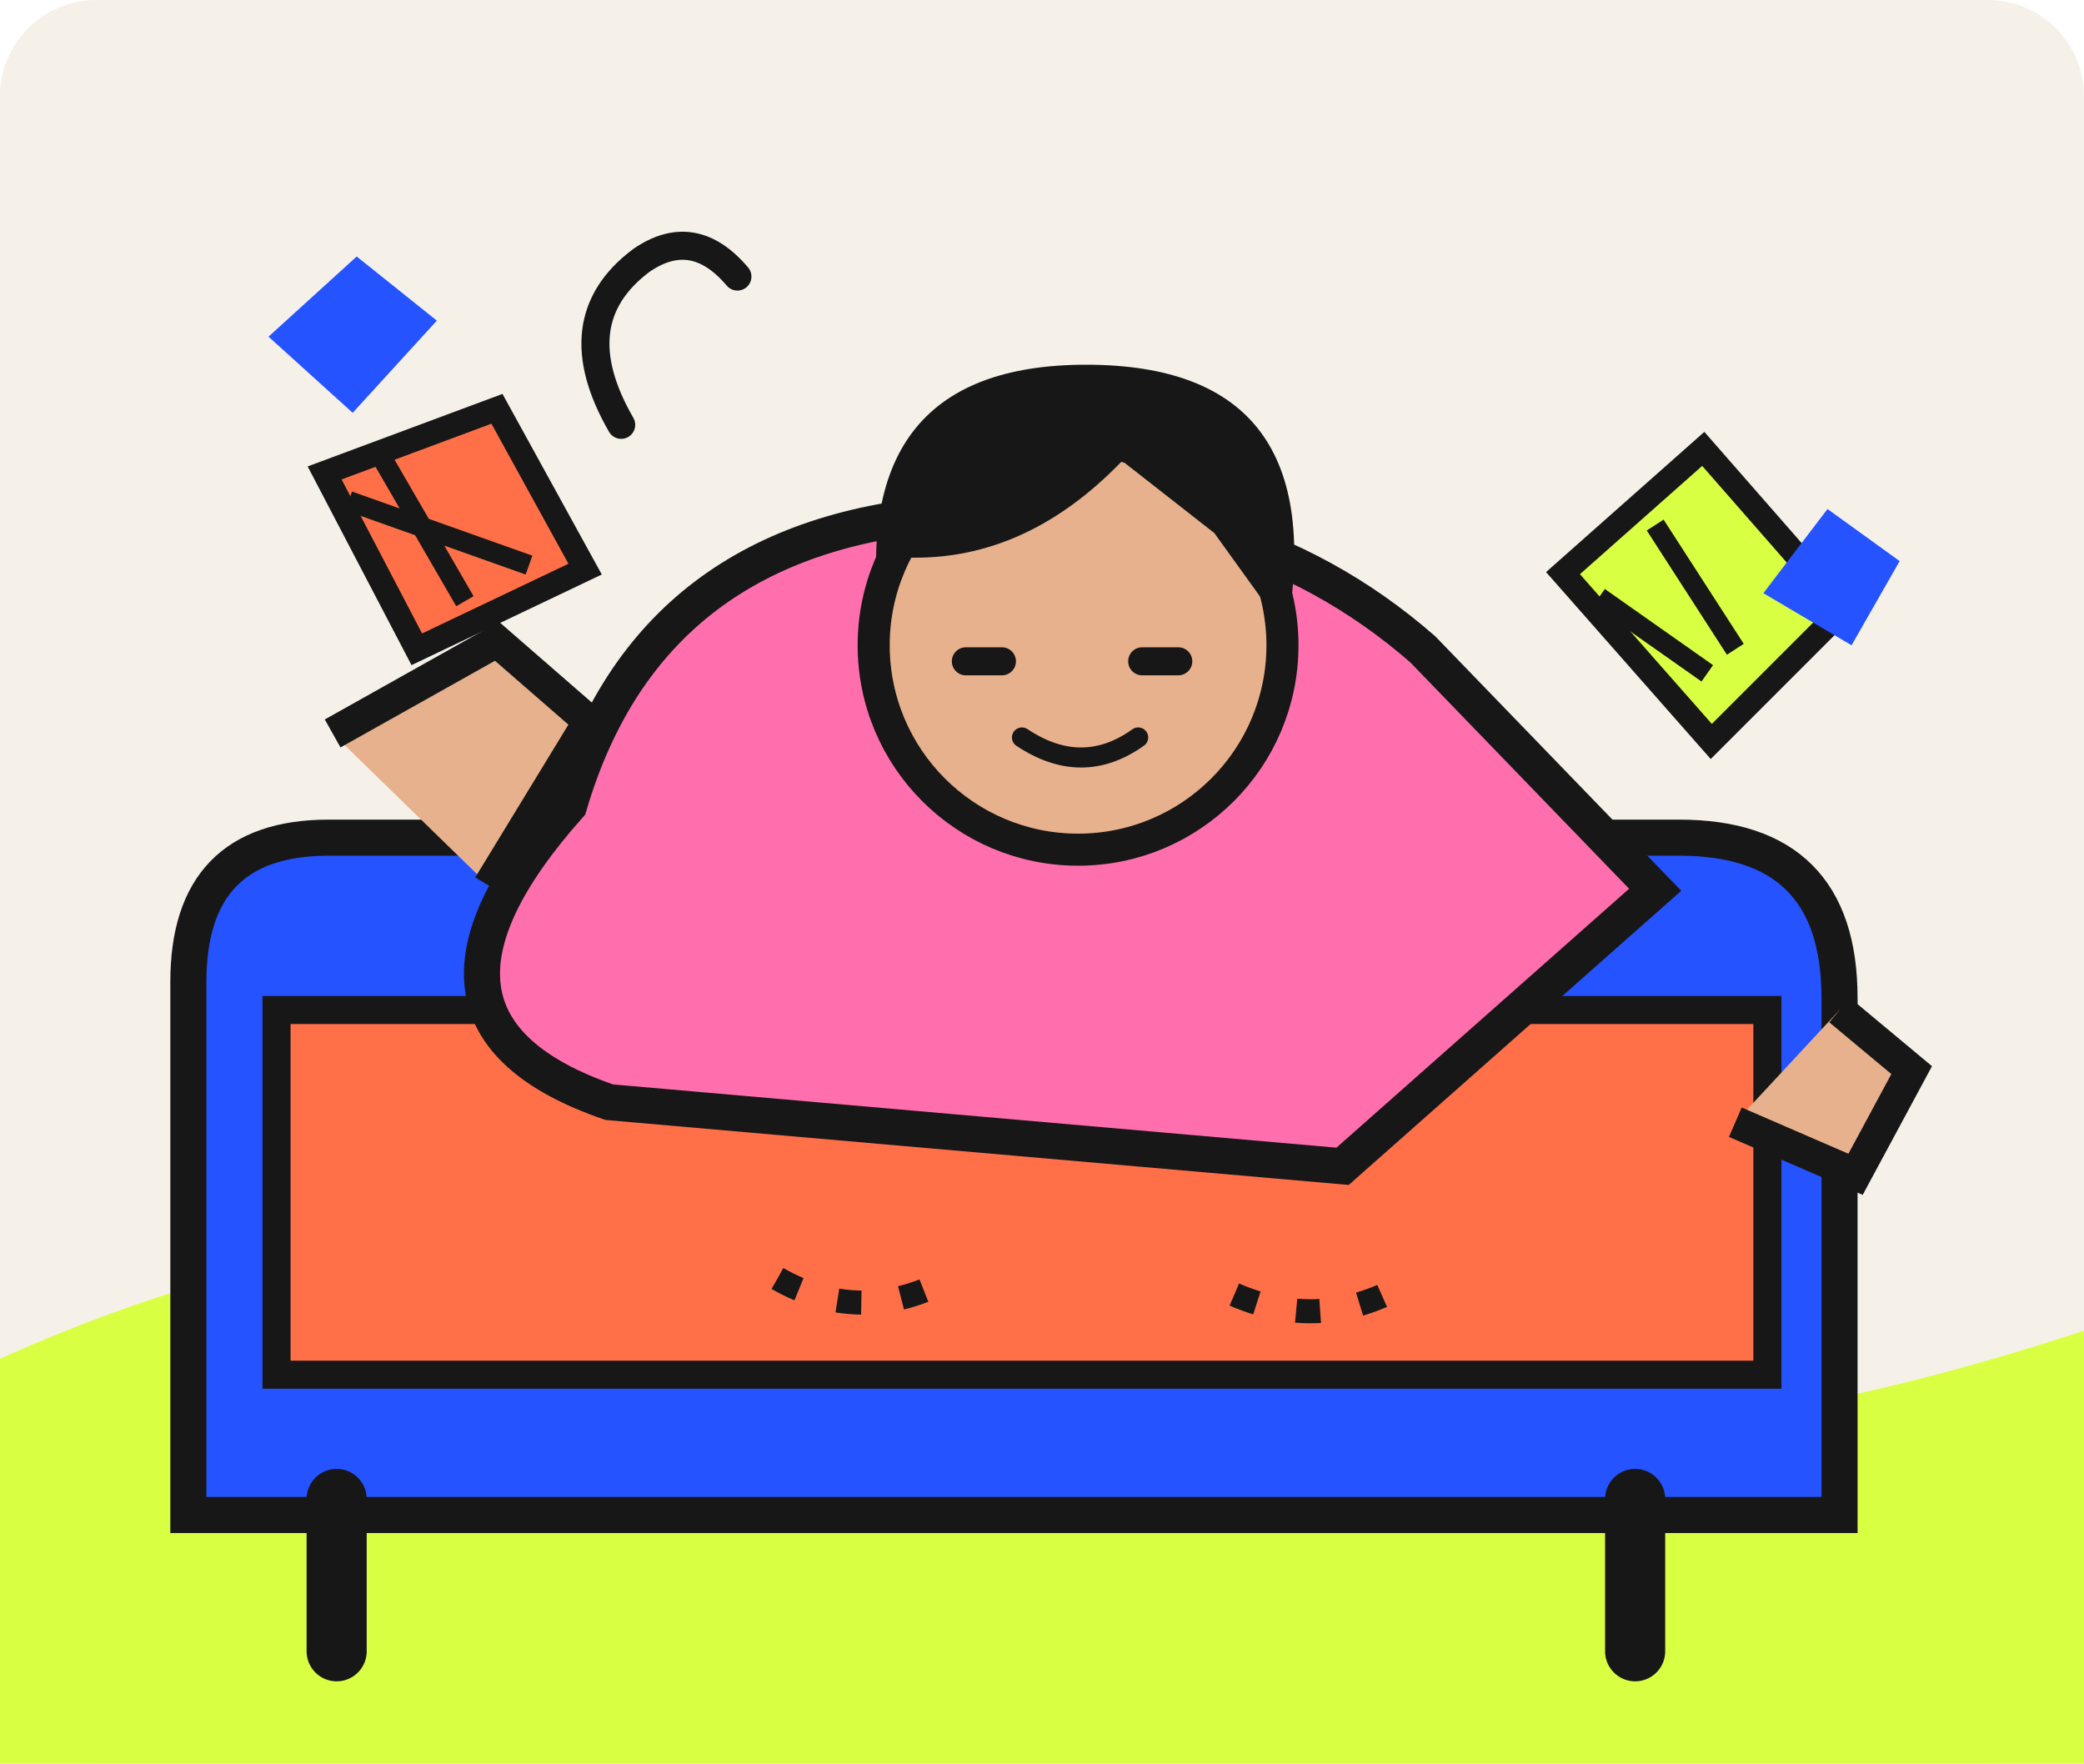
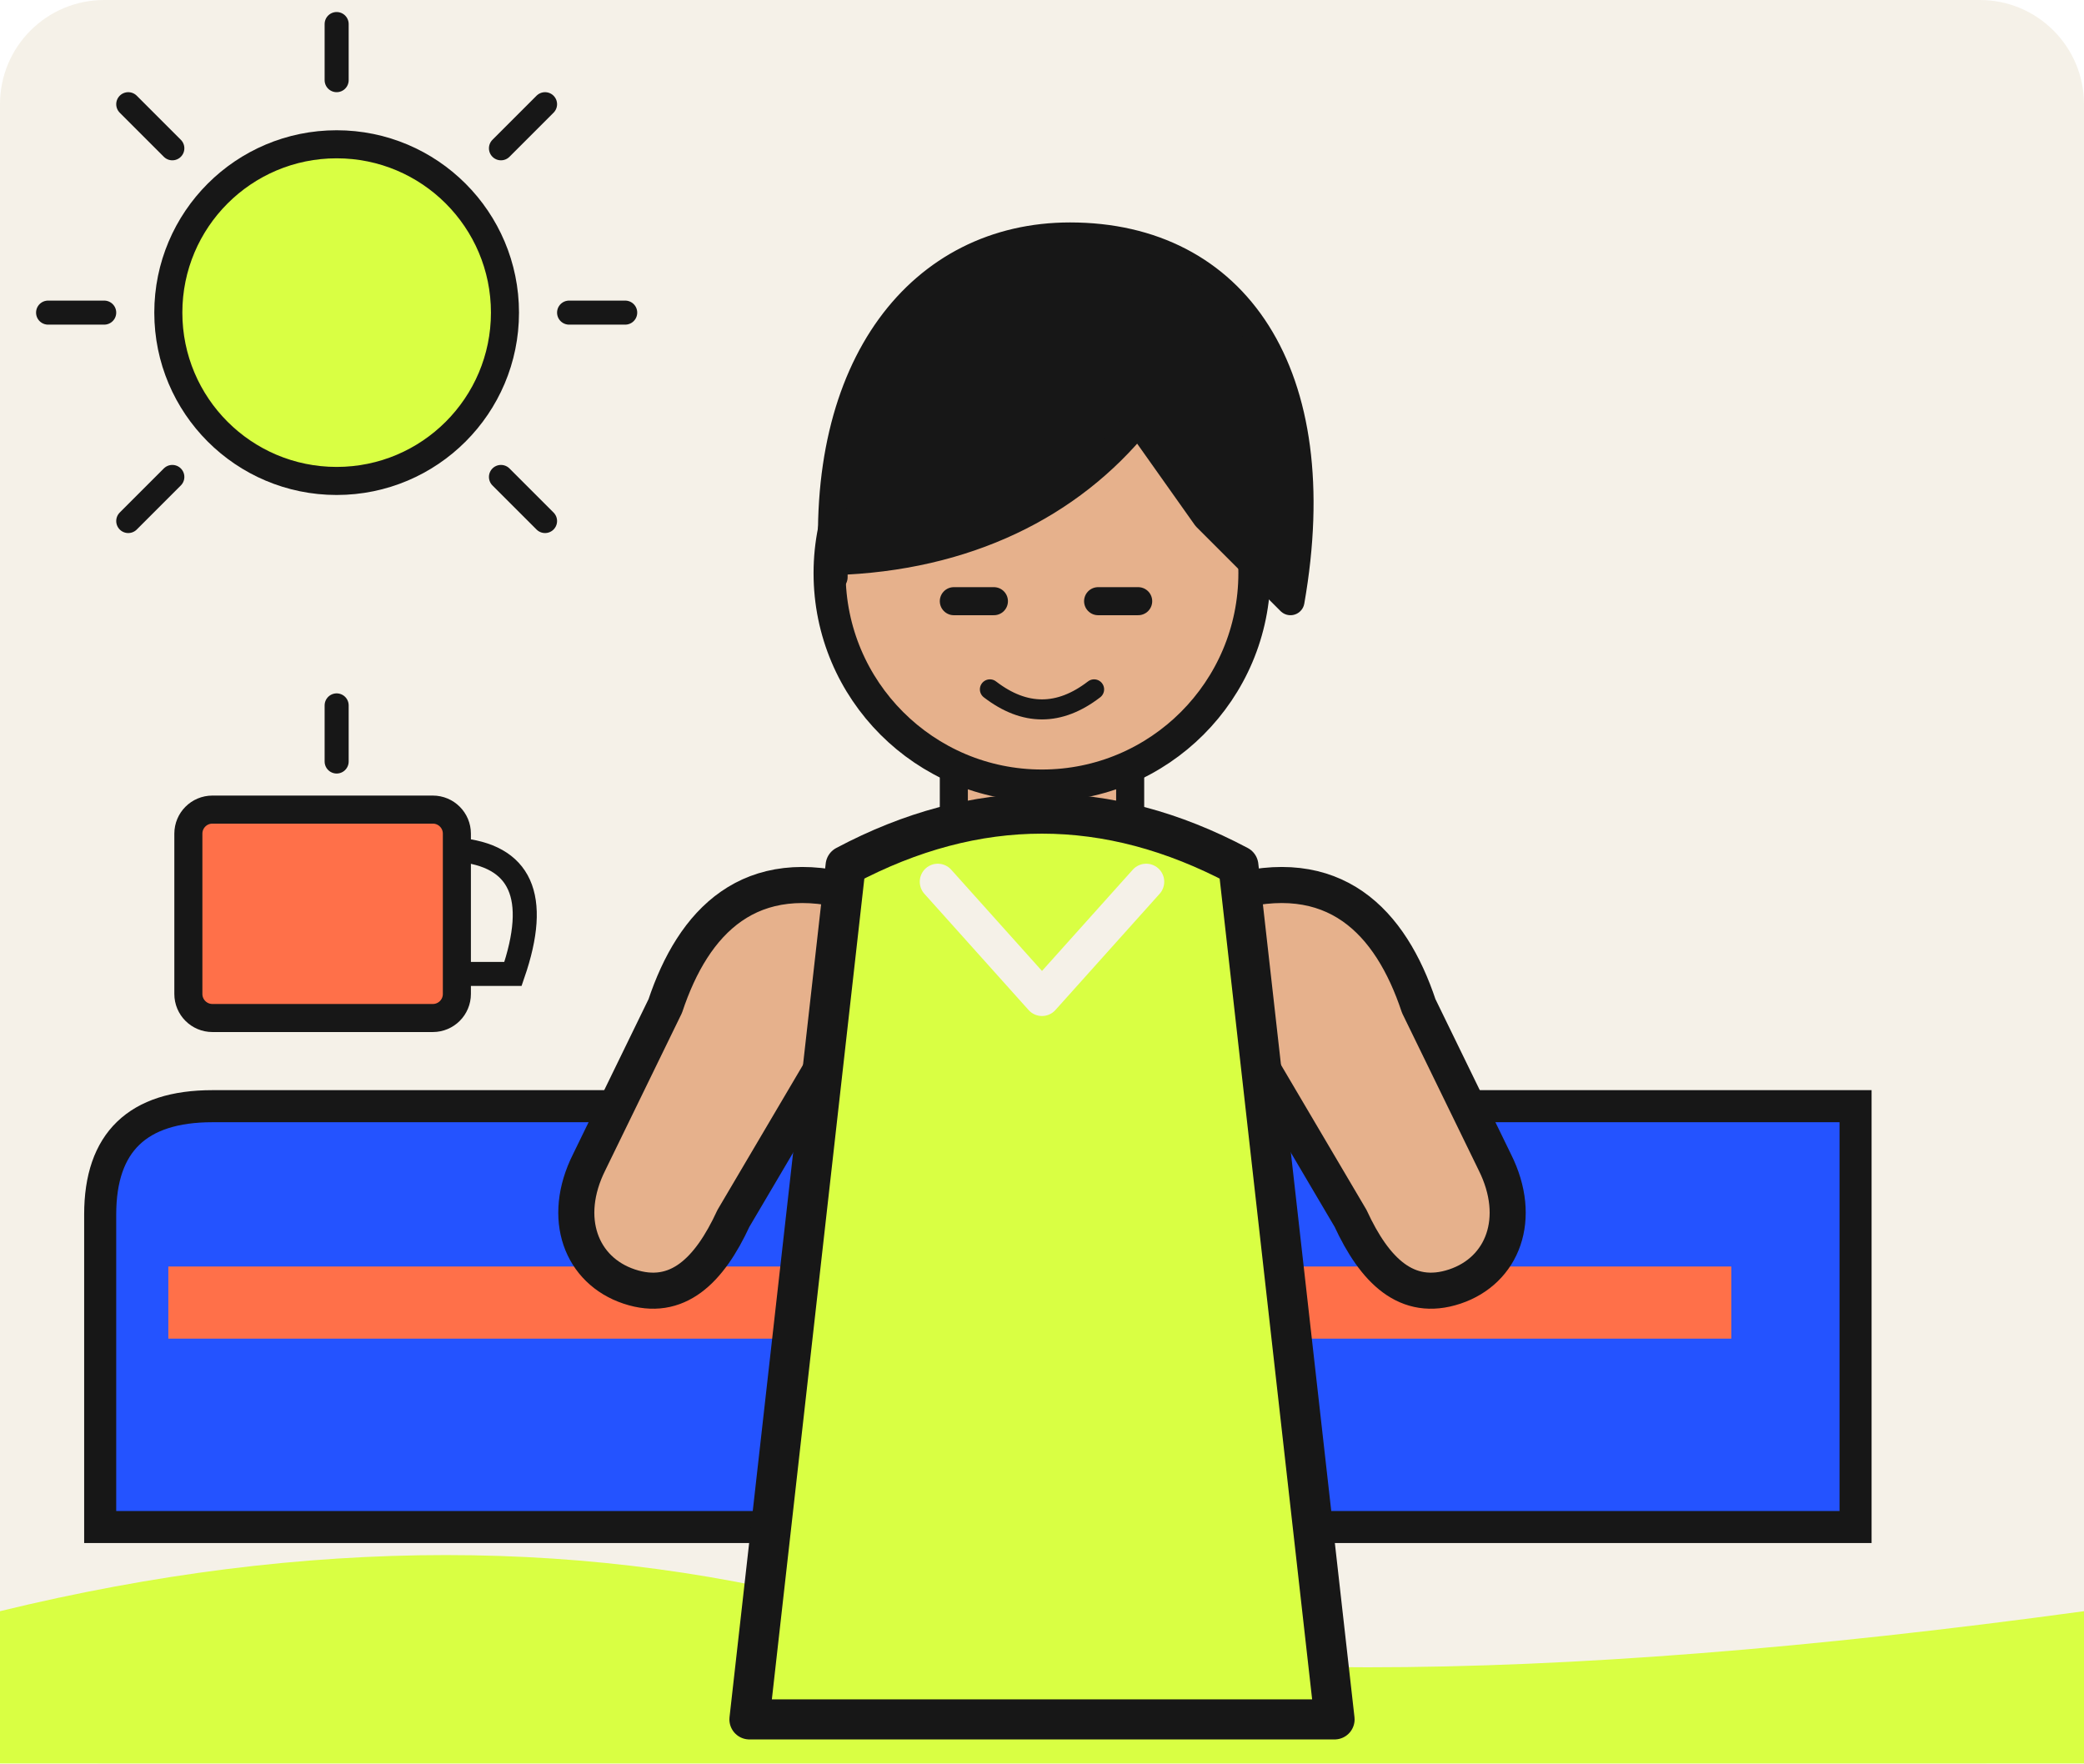
<svg xmlns="http://www.w3.org/2000/svg" viewBox="0 0 520 440" role="img">
-   <rect width="520" height="440" rx="24" fill="#F5F1E8" />
-   <path d="M0 339q134-60 247-7t273 0v108H0Z" fill="#D9FF43" />
-   <path d="M47 245q0-36 35-36h337q40 0 40 40v129H47Z" fill="#2453FF" stroke="#171717" stroke-width="9" />
-   <path d="M69 252h372v91H69z" fill="#FF7049" stroke="#171717" stroke-width="7" />
-   <path d="M84 374v38m324-38v38" stroke="#171717" stroke-width="15" stroke-linecap="round" />
-   <path d="M142 201q20-68 96-73 70-7 117 34l58 60-78 69-183-16q-58-20-10-74Z" fill="#FF6FAE" stroke="#171717" stroke-width="9" />
-   <circle cx="269" cy="161" r="51" fill="#E6B18C" stroke="#171717" stroke-width="8" />
-   <path d="M220 158q-10-67 51-67 62 0 50 67l-18-25-23-18q-25 26-56 24Z" fill="#171717" />
-   <path d="M241 165h9m35 0h9" stroke="#171717" stroke-width="7" stroke-linecap="round" />
-   <path d="M255 184q15 10 29 0" stroke="#171717" stroke-width="5" fill="none" stroke-linecap="round" />
-   <path d="M83 183l41-23 23 20-25 41m337 31 18 15-14 26-30-13" fill="#E6B18C" stroke="#171717" stroke-width="8" />
-   <path d="M81 118l43-16 22 40-42 20z" fill="#FF7049" stroke="#171717" stroke-width="6" />
-   <path d="M87 125l45 16m-38-29 22 38" stroke="#171717" stroke-width="5" />
-   <path d="M390 143l35-31 35 40-33 33z" fill="#D9FF43" stroke="#171717" stroke-width="6" />
-   <path d="M399 149l27 19m-13-37 20 31" stroke="#171717" stroke-width="5" />
-   <path d="M67 84l22-20 20 16-21 23zm389 43 18 13-12 21-22-13z" fill="#2453FF" />
-   <path d="M194 319q21 12 43 0m71 4q23 10 45-4" fill="none" stroke="#171717" stroke-width="6" stroke-dasharray="6 10" />
-   <path d="M155 106q-15-26 5-41 13-9 24 4" fill="none" stroke="#171717" stroke-width="7" stroke-linecap="round" />
+   <rect width="520" height="440" rx="26" fill="#F5F1E8" />
+   <circle cx="84" cy="78" r="42" fill="#D9FF43" stroke="#171717" stroke-width="7" />
+   <path d="M84 20v-14m0 184v-14M26 78H12m144 0h-14M43 37 32 26m104 104-11-11m0-82 11-11M43 119l-11 11" stroke="#171717" stroke-width="6" stroke-linecap="round" />
+   <path d="M25 303q0-27 28-27h410v105H25z" fill="#2453FF" stroke="#171717" stroke-width="8" />
+   <path d="M42 325h390" stroke="#FF7049" stroke-width="18" />
+   <rect x="47" y="202" width="67" height="52" rx="6" fill="#FF7049" stroke="#171717" stroke-width="7" />
+   <path d="M114 212q24 2 14 31h-15" fill="none" stroke="#171717" stroke-width="6" />
+   <path d="M0 402q115-28 215 0t305 0v38H0z" fill="#D9FF43" />
+   <g stroke="#171717" stroke-linecap="round" stroke-linejoin="round">
+     <path d="M214 223C187 215 173 230 166 251l-19 39c-7 14-2 27 10 31 12 4 20-4 26-17l23-39 19-8" fill="#E6B18C" stroke-width="9" />
+     <path d="M306 223c27-8 41 7 48 28l19 39c7 14 2 27-10 31-12 4-20-4-26-17l-23-39-19-8" fill="#E6B18C" stroke-width="9" />
+     <path d="M238 181h44v50h-44z" fill="#E6B18C" stroke-width="7" />
+     <path d="M211 216q49-26 98 0l24 213H187z" fill="#D9FF43" stroke-width="10" />
+     <path d="m234 220 26 29 26-29" fill="none" stroke="#F5F1E8" stroke-width="9" />
+     <circle cx="260" cy="143" r="53" fill="#E6B18C" stroke-width="8" />
+     <path d="M208 144c-4-53 22-85 59-85 41 0 65 34 55 91l-21-21-17-24c-17 21-43 34-76 35z" fill="#171717" stroke="#171717" stroke-width="7" />
+     <path d="M238 150h10m26 0h10" fill="none" stroke-width="7" />
+     <path d="M247 172q13 10 26 0" fill="none" stroke-width="5" />
+   </g>
</svg>
